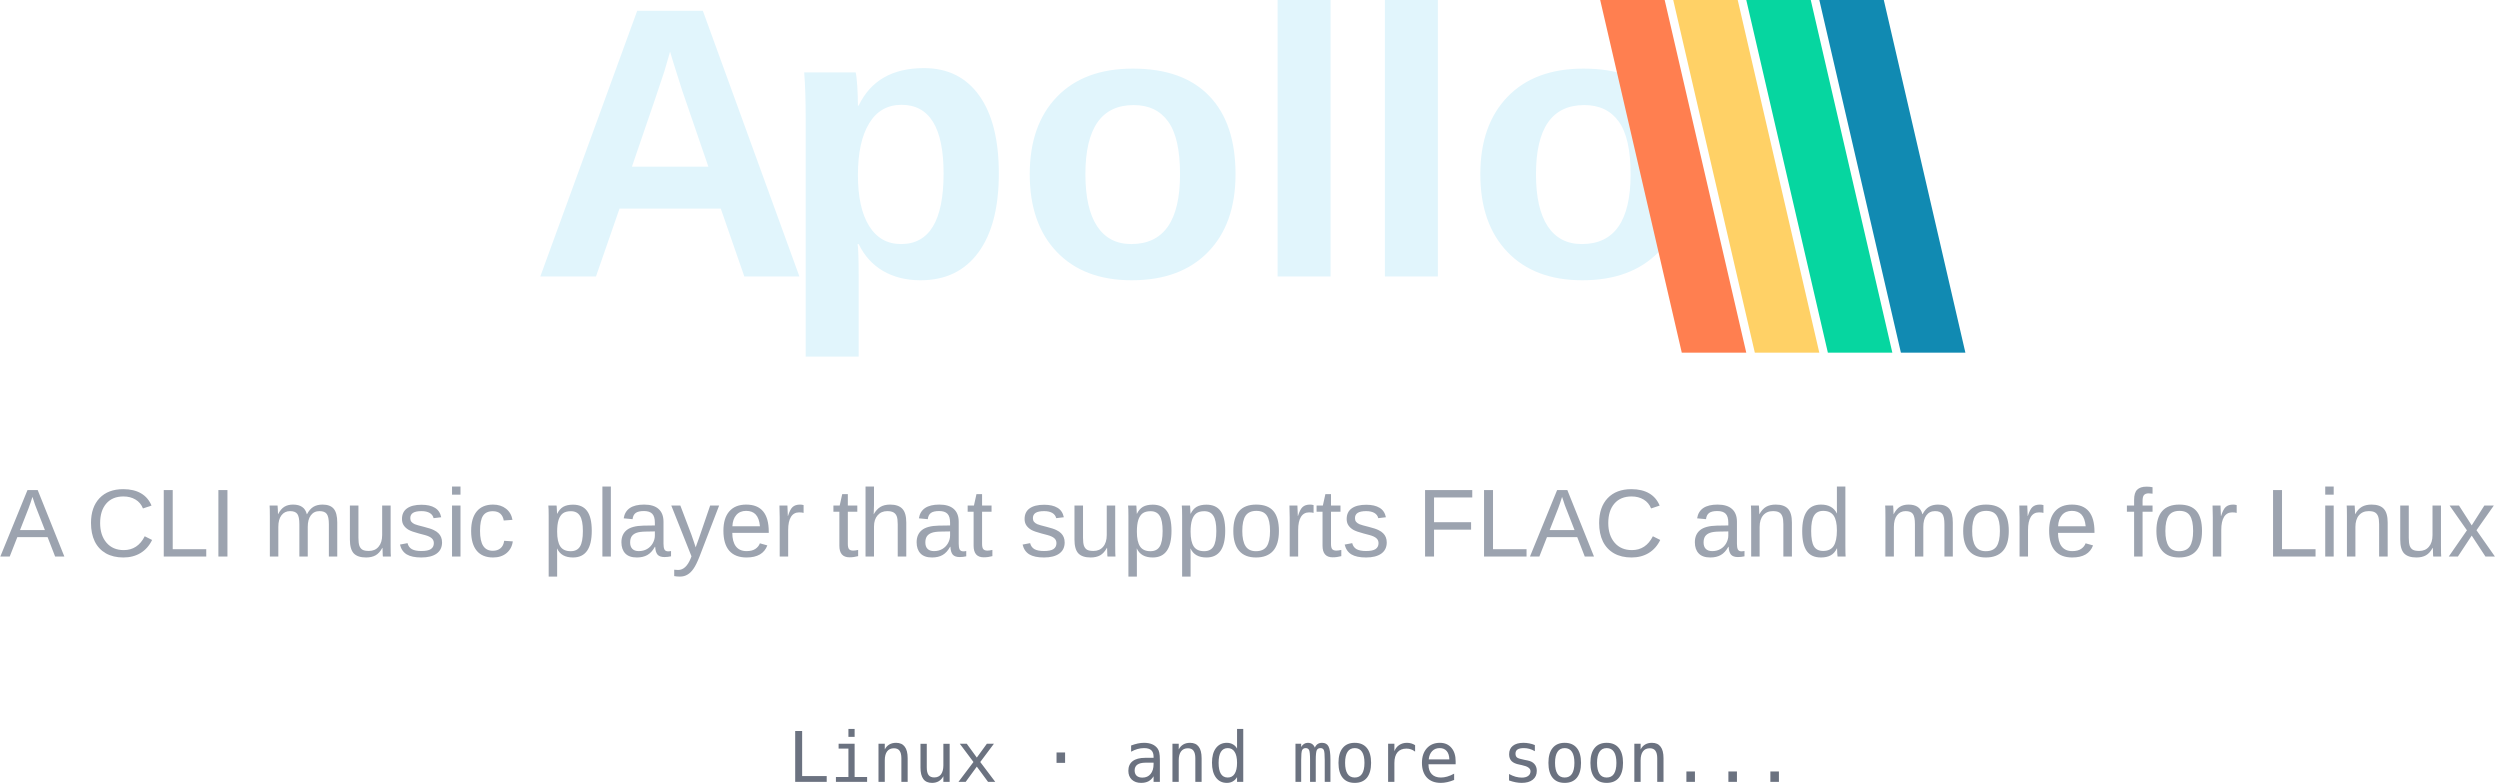
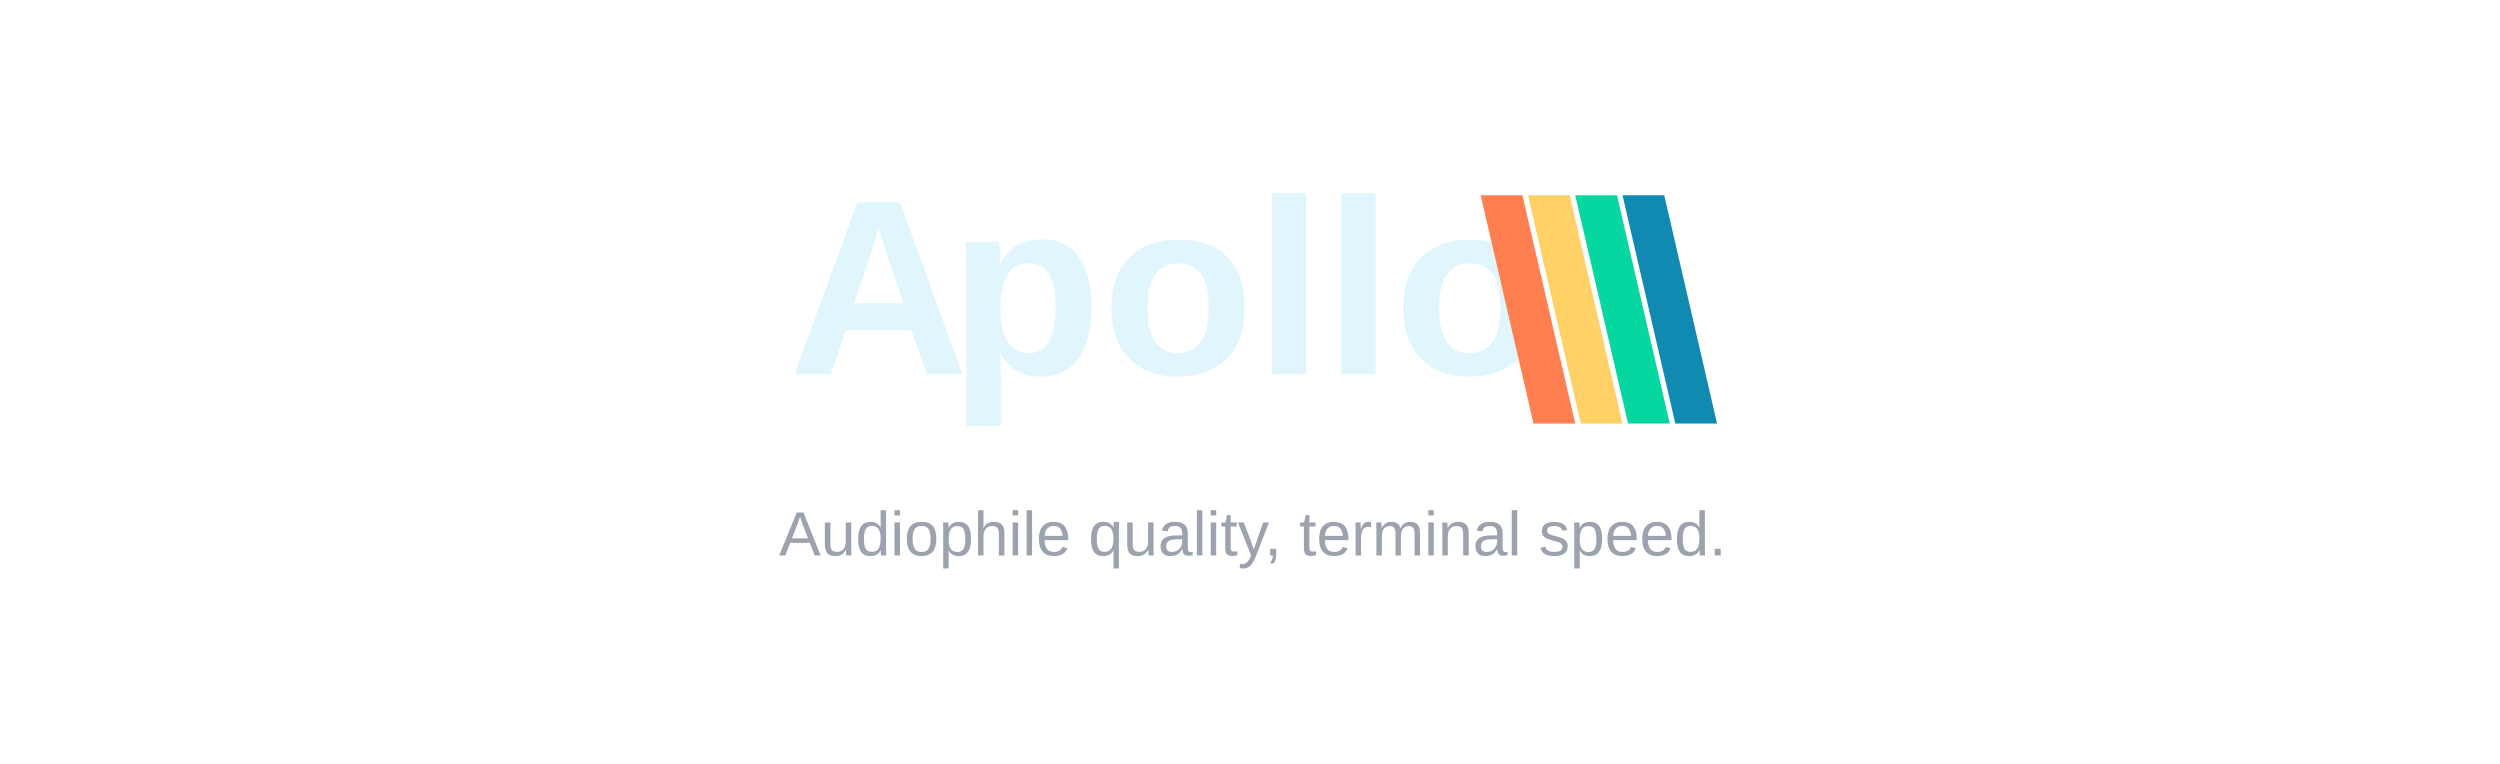
- <svg xmlns="http://www.w3.org/2000/svg" width="100%" height="100%" viewBox="0 0 466 146" version="1.1" xml:space="preserve" style="fill-rule:evenodd;clip-rule:evenodd;stroke-linejoin:round;stroke-miterlimit:2;">
-   <g transform="matrix(1,0,0,1,-127.3667,-44.25781)">
-     <g transform="matrix(1,0,0,1,114.1465,35.45787)">
-       <g transform="matrix(1,0,0,1,112.1363,60.33901)">
-         <text x="0px" y="0px" style="font-family:'Arial-BoldMT', 'Arial', sans-serif;font-weight:700;font-size:72px;fill:rgb(225,245,252);">A<tspan x="46.236px 84.457px 122.677px 136.921px 151.165px " y="0px 0px 0px 0px 0px ">pollo</tspan>
-         </text>
-       </g>
+ <svg xmlns="http://www.w3.org/2000/svg" width="100%" height="100%" viewBox="0 0 720 220" version="1.1" xml:space="preserve" style="fill-rule:evenodd;clip-rule:evenodd;stroke-linejoin:round;stroke-miterlimit:2;">
+   <g transform="matrix(1,0,0,1,114.1465,35.45787)">
+     <g transform="matrix(1,0,0,1,112.9317,72.31606)">
+       <text x="0px" y="0px" style="font-family:'Arial-BoldMT', 'Arial', sans-serif;font-weight:700;font-size:72px;fill:rgb(225,245,252);">A<tspan x="46.236px 84.457px 122.677px 136.921px 151.165px " y="0px 0px 0px 0px 0px ">pollo</tspan>
+       </text>
    </g>
-     <g transform="matrix(1,0,0,1,114.1465,35.45787)">
-       <g transform="matrix(1,0,0,1,-127.8637,-29.66099)">
-         <path d="M451.38,38.461L466.589,104.203L454.569,104.203L439.36,38.461L451.38,38.461Z" style="fill:rgb(255,127,80);" />
-       </g>
+     <g transform="matrix(1,0,0,1,-127.0683,-17.68394)">
+       <path d="M451.38,38.461L466.589,104.203L454.569,104.203L439.36,38.461L451.38,38.461Z" style="fill:rgb(255,127,80);" />
    </g>
-     <g transform="matrix(1,0,0,1,114.1465,35.45787)">
-       <g transform="matrix(1,0,0,1,-114.2488,-29.66099)">
-         <path d="M451.38,38.461L466.589,104.203L454.569,104.203L439.36,38.461L451.38,38.461Z" style="fill:rgb(255,209,102);" />
-       </g>
+     <g transform="matrix(1,0,0,1,-113.4533,-17.68394)">
+       <path d="M451.38,38.461L466.589,104.203L454.569,104.203L439.36,38.461L451.38,38.461Z" style="fill:rgb(255,209,102);" />
    </g>
-     <g transform="matrix(1,0,0,1,114.1465,35.45787)">
-       <g transform="matrix(1,0,0,1,-100.6338,-29.66099)">
-         <path d="M451.38,38.461L466.589,104.203L454.569,104.203L439.36,38.461L451.38,38.461Z" style="fill:rgb(6,214,160);" />
-       </g>
+     <g transform="matrix(1,0,0,1,-99.83837,-17.68394)">
+       <path d="M451.38,38.461L466.589,104.203L454.569,104.203L439.36,38.461L451.38,38.461Z" style="fill:rgb(6,214,160);" />
    </g>
-     <g transform="matrix(1,0,0,1,114.1465,35.45787)">
-       <g transform="matrix(1,0,0,1,-87.0188,-29.66099)">
-         <path d="M451.38,38.461L466.589,104.203L454.569,104.203L439.36,38.461L451.38,38.461Z" style="fill:rgb(17,138,178);" />
-       </g>
-     </g>
-     <g transform="matrix(1,0,0,1,360,148)">
-       <text x="-232.607px" y="0px" style="font-family:'ArialMT', 'Arial', sans-serif;font-size:18px;fill:rgb(156,163,175);">A<tspan x="-221.594px -216.593px " y="0px 0px "> C</tspan>LI music player that supports FLAC and more for Linux</text>
-     </g>
-     <g transform="matrix(1,0,0,1,360,190)">
-       <text x="-85.77px" y="0px" style="font-family:'Consolas', monospace;font-size:13px;fill:rgb(107,114,128);">Linux · and more soon...</text>
+     <g transform="matrix(1,0,0,1,-86.22338,-17.68394)">
+       <path d="M451.38,38.461L466.589,104.203L454.569,104.203L439.36,38.461L451.38,38.461Z" style="fill:rgb(17,138,178);" />
    </g>
  </g>
+   <g transform="matrix(1,0,0,1,360.7954,159.9771)">
+     <text x="-136.415px" y="0px" style="font-family:'ArialMT', 'Arial', sans-serif;font-size:18px;fill:rgb(156,163,175);">Audiophile quality<tspan x="3.349px 8.35px " y="0px 0px ">, </tspan>terminal speed.</text>
+   </g>
</svg>
